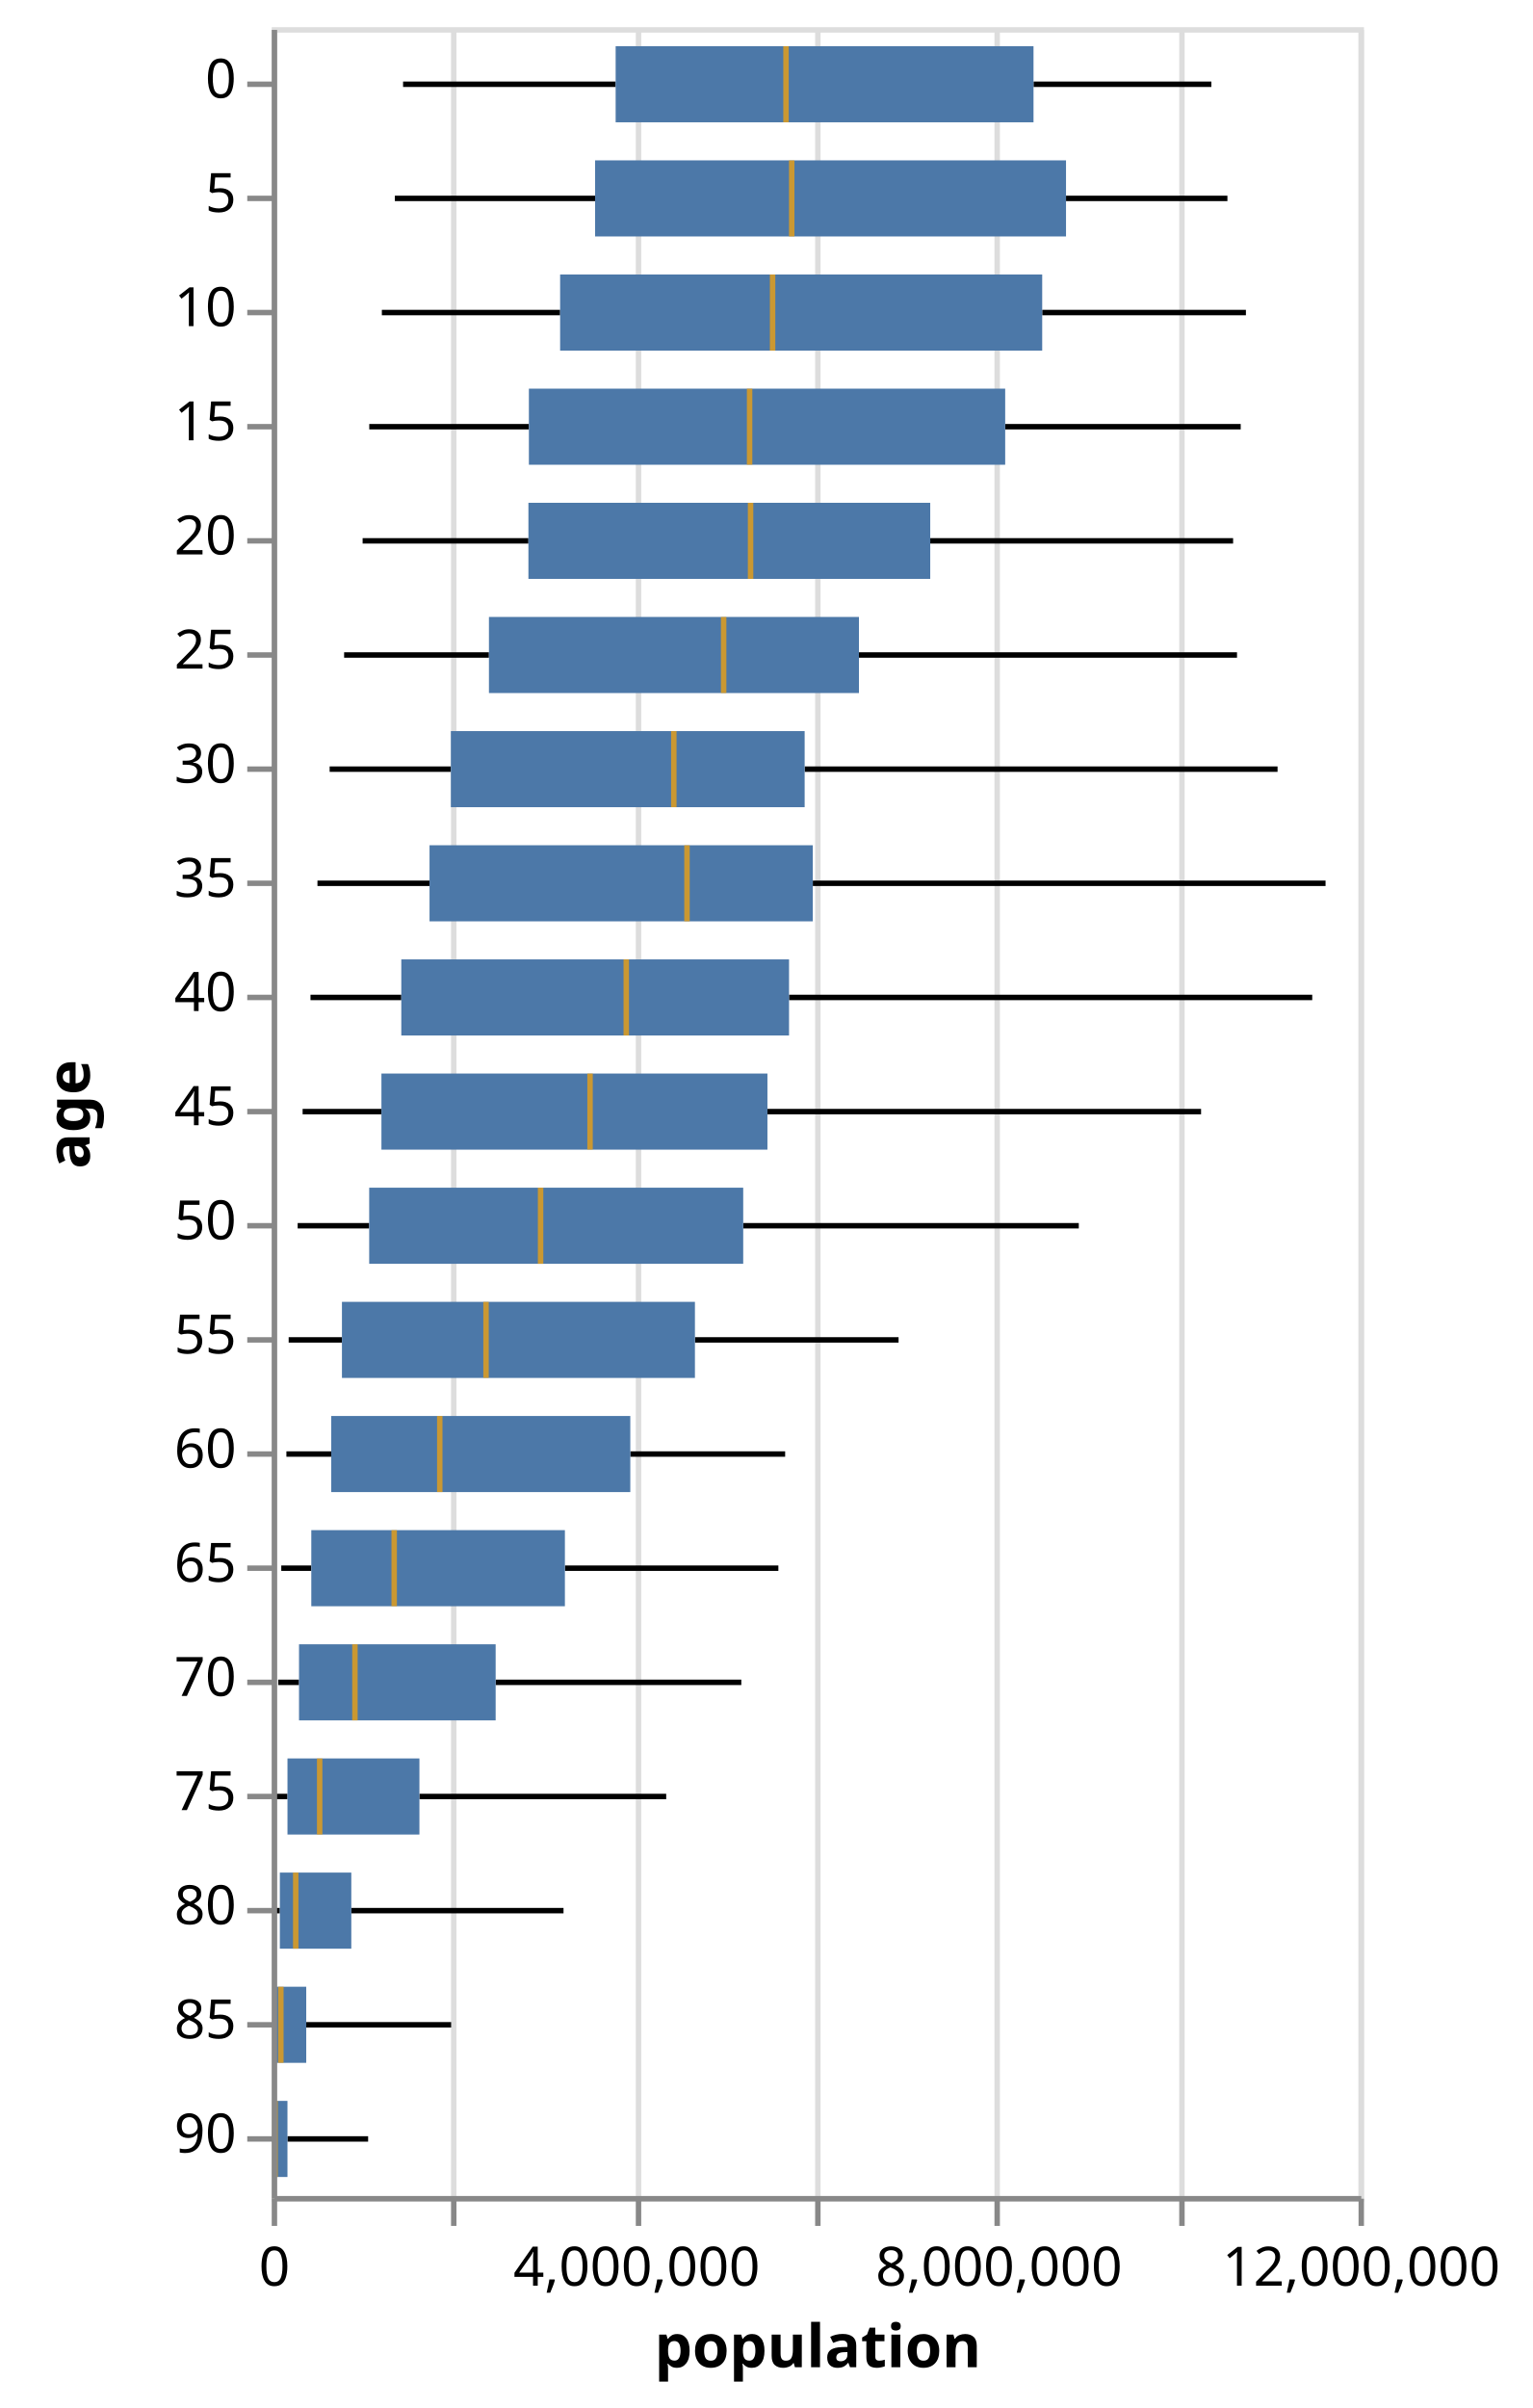
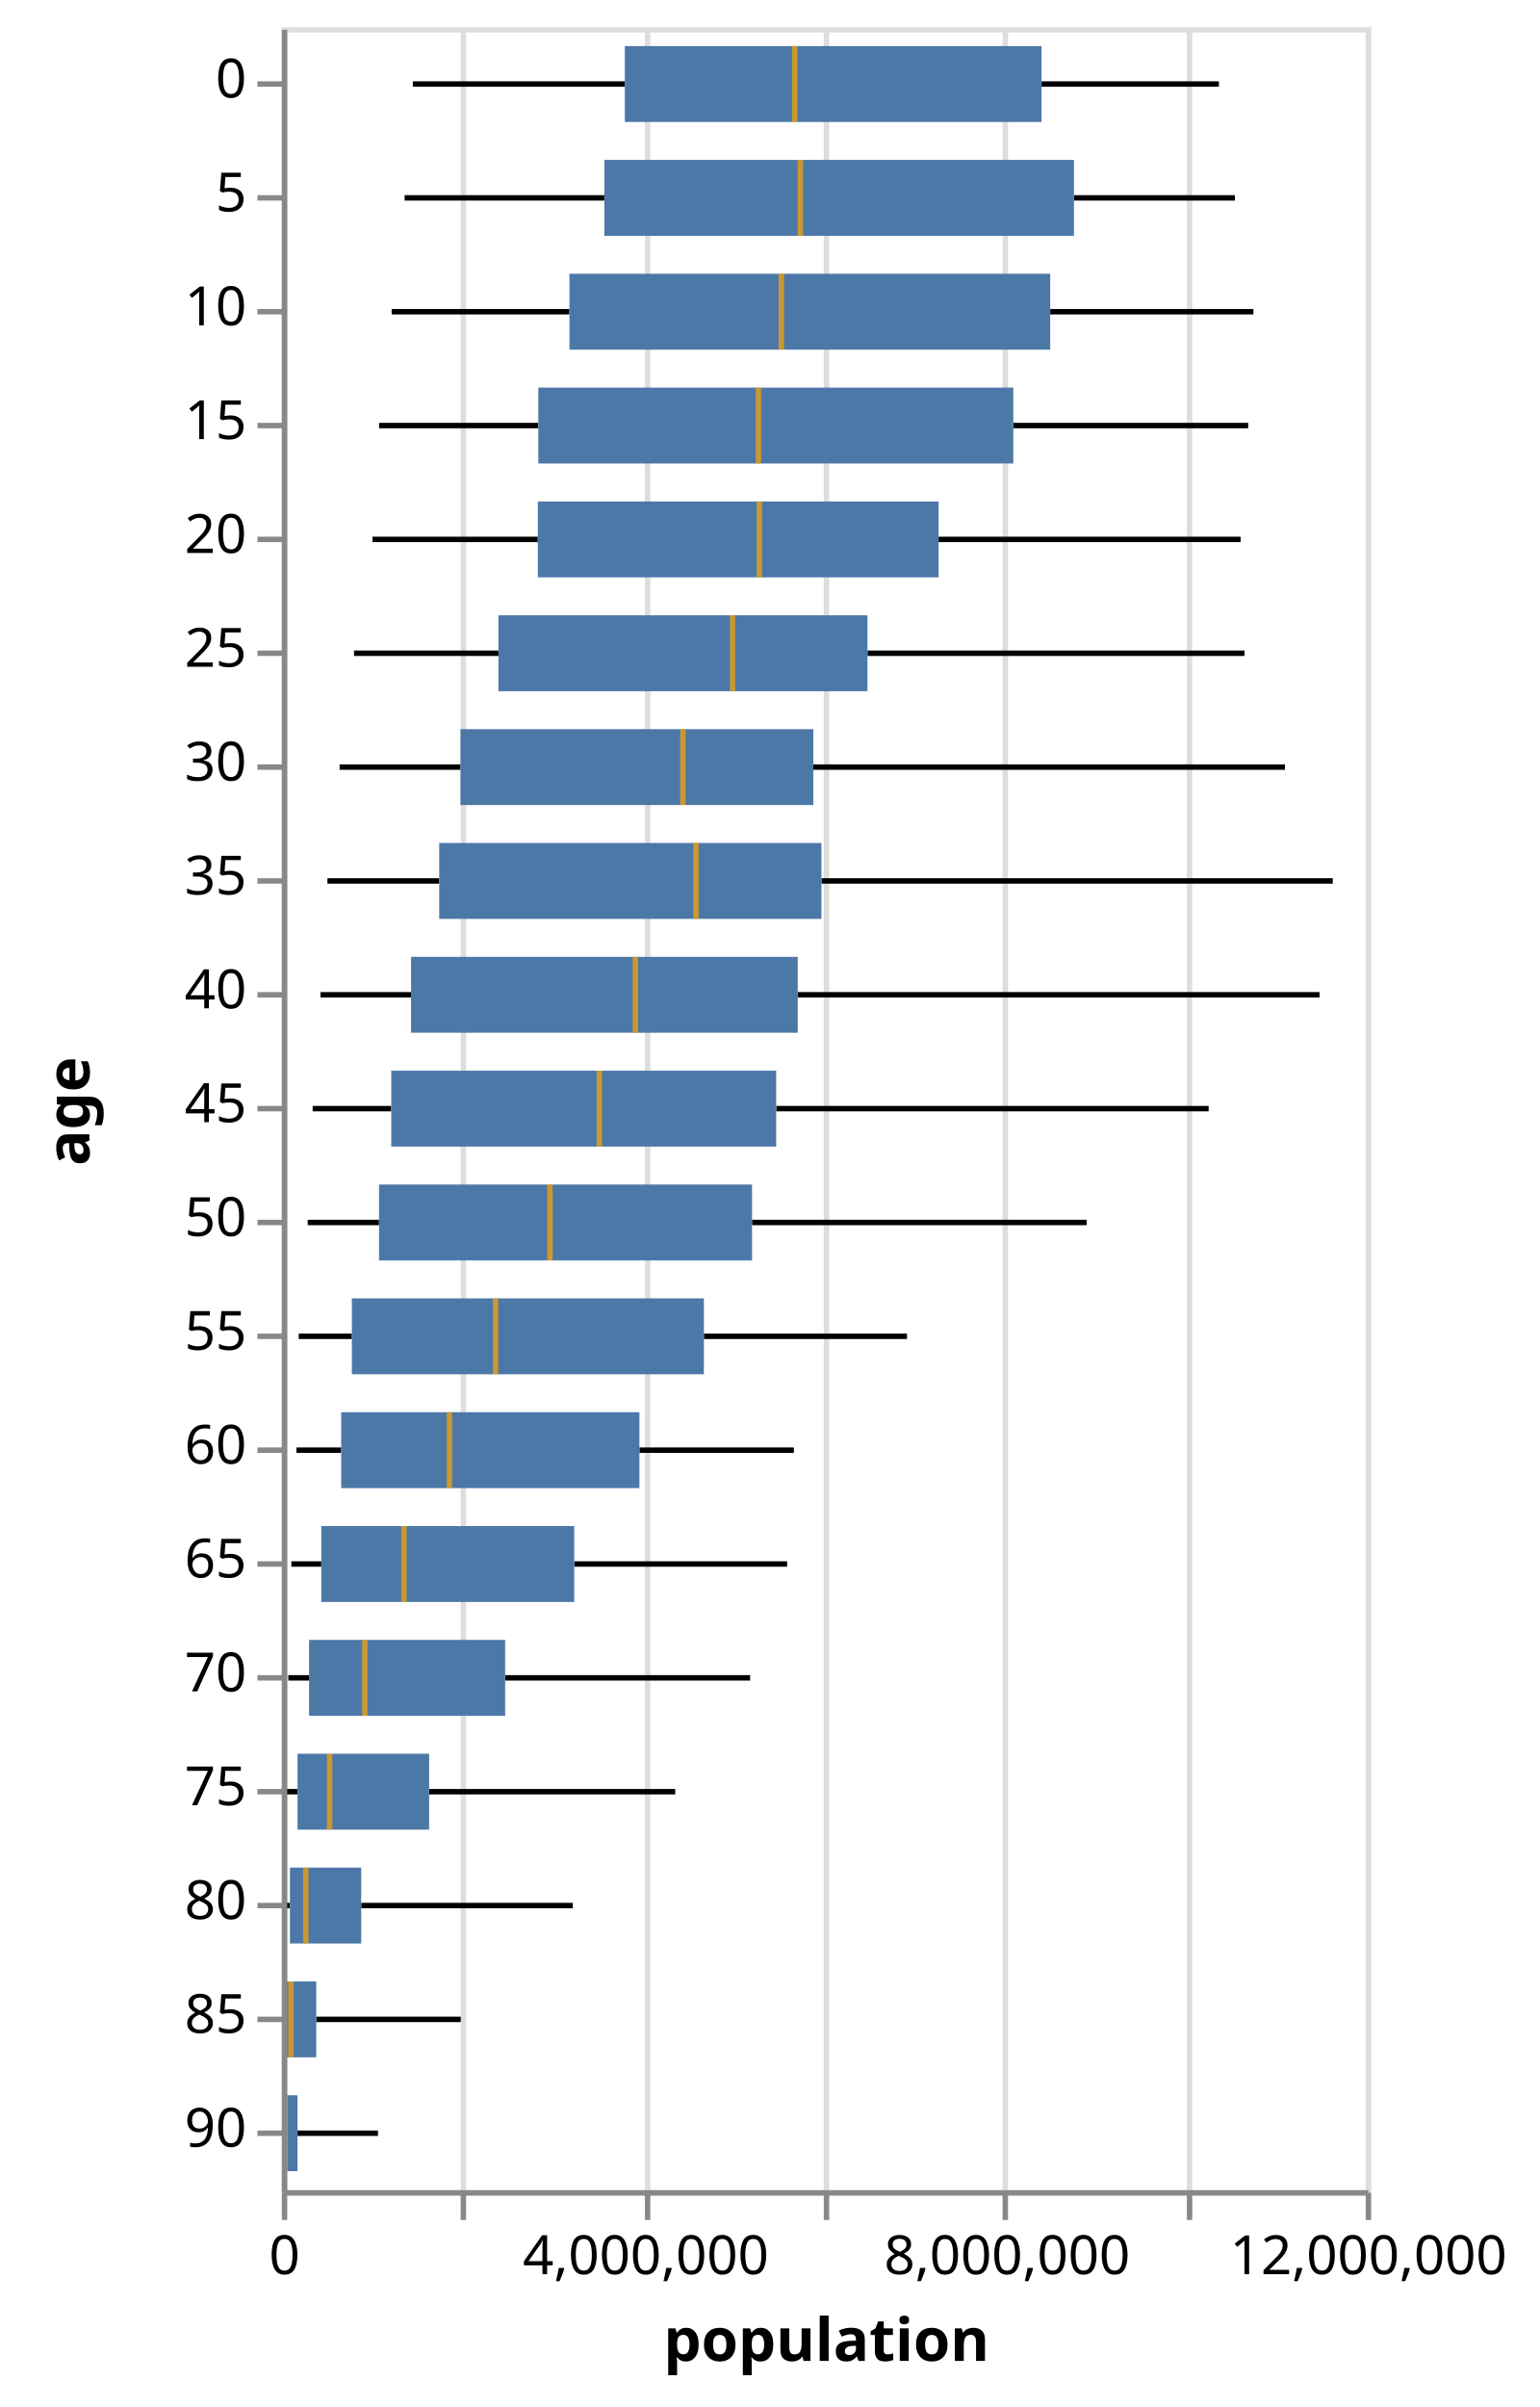
- <svg xmlns="http://www.w3.org/2000/svg" class="marks" width="282" height="443" viewBox="0 0 282 443" version="1.1">
-   <g transform="translate(50,5)">
+ <svg xmlns="http://www.w3.org/2000/svg" class="marks" width="284" height="444" viewBox="0 0 284 444" version="1.1">
+   <g transform="translate(52,5)">
    <g class="mark-group role-frame root">
      <g transform="translate(0,0)">
        <path class="background" d="M0.5,0.5h200v399h-200Z" style="fill: transparent; stroke: #ddd;" />
        <g>
          <g class="mark-group role-axis">
            <g transform="translate(0.5,399.5)">
              <path class="background" d="M0,0h0v0h0Z" style="pointer-events: none; fill: none;" />
              <g>
                <g class="mark-rule role-axis-grid" style="pointer-events: none;">
                  <line transform="translate(0,0)" x2="0" y2="-399" style="fill: none; stroke: #ddd; stroke-width: 1; stroke-dasharray: ; opacity: 1;" />
                  <line transform="translate(33,0)" x2="0" y2="-399" style="fill: none; stroke: #ddd; stroke-width: 1; stroke-dasharray: ; opacity: 1;" />
                  <line transform="translate(67,0)" x2="0" y2="-399" style="fill: none; stroke: #ddd; stroke-width: 1; stroke-dasharray: ; opacity: 1;" />
                  <line transform="translate(100,0)" x2="0" y2="-399" style="fill: none; stroke: #ddd; stroke-width: 1; stroke-dasharray: ; opacity: 1;" />
                  <line transform="translate(133,0)" x2="0" y2="-399" style="fill: none; stroke: #ddd; stroke-width: 1; stroke-dasharray: ; opacity: 1;" />
                  <line transform="translate(167,0)" x2="0" y2="-399" style="fill: none; stroke: #ddd; stroke-width: 1; stroke-dasharray: ; opacity: 1;" />
                  <line transform="translate(200,0)" x2="0" y2="-399" style="fill: none; stroke: #ddd; stroke-width: 1; stroke-dasharray: ; opacity: 1;" />
                </g>
              </g>
            </g>
          </g>
          <g class="mark-rule role-mark layer_0_marks">
            <line transform="translate(24.17293,10.5)" x2="39.119" y2="0" style="fill: none; stroke: black;" />
            <line transform="translate(22.66113,31.5)" x2="36.851" y2="0" style="fill: none; stroke: black;" />
            <line transform="translate(20.26857,52.5)" x2="32.804" y2="0" style="fill: none; stroke: black;" />
            <line transform="translate(17.95222,73.5)" x2="29.374" y2="0" style="fill: none; stroke: black;" />
            <line transform="translate(16.73068,94.5)" x2="30.508" y2="0" style="fill: none; stroke: black;" />
            <line transform="translate(13.3247,115.5)" x2="26.651" y2="0" style="fill: none; stroke: black;" />
            <line transform="translate(10.6606,136.5)" x2="22.308" y2="0" style="fill: none; stroke: black;" />
            <line transform="translate(8.416867,157.5)" x2="20.625" y2="0" style="fill: none; stroke: black;" />
            <line transform="translate(7.136417,178.5)" x2="16.711" y2="0" style="fill: none; stroke: black;" />
            <line transform="translate(5.687567,199.5)" x2="14.504" y2="0" style="fill: none; stroke: black;" />
            <line transform="translate(4.776333,220.5)" x2="13.163" y2="0" style="fill: none; stroke: black;" />
            <line transform="translate(3.120133,241.5)" x2="9.805" y2="0" style="fill: none; stroke: black;" />
            <line transform="translate(2.703933,262.5)" x2="8.248" y2="0" style="fill: none; stroke: black;" />
            <line transform="translate(1.7589,283.5)" x2="5.526" y2="0" style="fill: none; stroke: black;" />
            <line transform="translate(1.196033,304.5)" x2="3.83" y2="0" style="fill: none; stroke: black;" />
            <line transform="translate(0.6704833,325.5)" x2="2.231" y2="0" style="fill: none; stroke: black;" />
            <line transform="translate(0.3824833,346.5)" x2="1.115" y2="0" style="fill: none; stroke: black;" />
            <line transform="translate(0.1364333,367.5)" x2="0.437" y2="0" style="fill: none; stroke: black;" />
            <line transform="translate(0.08765,388.5)" x2="0.166" y2="0" style="fill: none; stroke: black;" />
          </g>
          <g class="mark-rule role-mark layer_1_marks">
            <line transform="translate(140.1874,10.5)" x2="32.729" y2="0" style="fill: none; stroke: black;" />
            <line transform="translate(146.1691,31.5)" x2="29.7" y2="0" style="fill: none; stroke: black;" />
            <line transform="translate(141.7849,52.5)" x2="37.488" y2="0" style="fill: none; stroke: black;" />
            <line transform="translate(134.9745,73.5)" x2="43.34" y2="0" style="fill: none; stroke: black;" />
            <line transform="translate(121.1817,94.5)" x2="55.734" y2="0" style="fill: none; stroke: black;" />
            <line transform="translate(108.0635,115.5)" x2="69.57" y2="0" style="fill: none; stroke: black;" />
            <line transform="translate(98.07073,136.5)" x2="87.025" y2="0" style="fill: none; stroke: black;" />
            <line transform="translate(99.57171,157.5)" x2="94.356" y2="0" style="fill: none; stroke: black;" />
            <line transform="translate(95.19901,178.5)" x2="96.277" y2="0" style="fill: none; stroke: black;" />
            <line transform="translate(91.22392,199.5)" x2="79.797" y2="0" style="fill: none; stroke: black;" />
            <line transform="translate(86.76575,220.5)" x2="61.753" y2="0" style="fill: none; stroke: black;" />
            <line transform="translate(77.88171,241.5)" x2="37.473" y2="0" style="fill: none; stroke: black;" />
            <line transform="translate(65.98653,262.5)" x2="28.496" y2="0" style="fill: none; stroke: black;" />
            <line transform="translate(53.95293,283.5)" x2="39.282" y2="0" style="fill: none; stroke: black;" />
            <line transform="translate(41.20943,304.5)" x2="45.205" y2="0" style="fill: none; stroke: black;" />
            <line transform="translate(27.18076,325.5)" x2="45.413" y2="0" style="fill: none; stroke: black;" />
            <line transform="translate(14.64757,346.5)" x2="39.051" y2="0" style="fill: none; stroke: black;" />
            <line transform="translate(6.353496,367.5)" x2="26.666" y2="0" style="fill: none; stroke: black;" />
            <line transform="translate(2.897,388.5)" x2="14.846" y2="0" style="fill: none; stroke: black;" />
          </g>
          <g class="mark-rect role-mark layer_2_marks">
            <path d="M63.292,3.5h76.895v14h-76.895Z" style="fill: #4c78a8;" />
            <path d="M59.512,24.5h86.657v14h-86.657Z" style="fill: #4c78a8;" />
            <path d="M53.073,45.5h88.712v14h-88.712Z" style="fill: #4c78a8;" />
            <path d="M47.326,66.5h87.648v14h-87.648Z" style="fill: #4c78a8;" />
            <path d="M47.239,87.5h73.943v14h-73.943Z" style="fill: #4c78a8;" />
            <path d="M39.976,108.5h68.088v14h-68.088Z" style="fill: #4c78a8;" />
            <path d="M32.969,129.5h65.102v14h-65.102Z" style="fill: #4c78a8;" />
            <path d="M29.042,150.5h70.53v14h-70.53Z" style="fill: #4c78a8;" />
            <path d="M23.847,171.5h71.352v14h-71.352Z" style="fill: #4c78a8;" />
            <path d="M20.191,192.5h71.032v14h-71.032Z" style="fill: #4c78a8;" />
            <path d="M17.939,213.5h68.826v14h-68.826Z" style="fill: #4c78a8;" />
            <path d="M12.925,234.5h64.956v14h-64.956Z" style="fill: #4c78a8;" />
            <path d="M10.952,255.5h55.035v14h-55.035Z" style="fill: #4c78a8;" />
            <path d="M7.285,276.5h46.668v14h-46.668Z" style="fill: #4c78a8;" />
            <path d="M5.026,297.5h36.183v14h-36.183Z" style="fill: #4c78a8;" />
            <path d="M2.902,318.5h24.279v14h-24.279Z" style="fill: #4c78a8;" />
            <path d="M1.497,339.5h13.15v14h-13.15Z" style="fill: #4c78a8;" />
            <path d="M0.574,360.5h5.78v14h-5.78Z" style="fill: #4c78a8;" />
            <path d="M0.254,381.5h2.643v14h-2.643Z" style="fill: #4c78a8;" />
          </g>
          <g class="mark-rect role-mark layer_3_marks">
            <path d="M94.14,3.5h1v14h-1Z" style="fill: orange; opacity: 0.7;" />
            <path d="M95.191,24.5h1v14h-1Z" style="fill: orange; opacity: 0.7;" />
            <path d="M91.671,45.5h1v14h-1Z" style="fill: orange; opacity: 0.7;" />
            <path d="M87.441,66.5h1v14h-1Z" style="fill: orange; opacity: 0.7;" />
            <path d="M87.62,87.5h1v14h-1Z" style="fill: orange; opacity: 0.7;" />
            <path d="M82.667,108.5h1v14h-1Z" style="fill: orange; opacity: 0.7;" />
            <path d="M73.497,129.5h1v14h-1Z" style="fill: orange; opacity: 0.7;" />
            <path d="M75.919,150.5h1v14h-1Z" style="fill: orange; opacity: 0.7;" />
            <path d="M64.743,171.5h1v14h-1Z" style="fill: orange; opacity: 0.7;" />
            <path d="M58.081,192.5h1v14h-1Z" style="fill: orange; opacity: 0.7;" />
            <path d="M48.977,213.5h1v14h-1Z" style="fill: orange; opacity: 0.7;" />
            <path d="M38.939,234.5h1v14h-1Z" style="fill: orange; opacity: 0.7;" />
            <path d="M30.426,255.5h1v14h-1Z" style="fill: orange; opacity: 0.7;" />
            <path d="M22.038,276.5h1v14h-1Z" style="fill: orange; opacity: 0.7;" />
            <path d="M14.813,297.5h1v14h-1Z" style="fill: orange; opacity: 0.7;" />
            <path d="M8.326,318.5h1v14h-1Z" style="fill: orange; opacity: 0.7;" />
            <path d="M3.919,339.5h1v14h-1Z" style="fill: orange; opacity: 0.7;" />
            <path d="M1.184,360.5h1v14h-1Z" style="fill: orange; opacity: 0.7;" />
            <path d="M0.12,381.5h1v14h-1Z" style="fill: orange; opacity: 0.7;" />
          </g>
          <g class="mark-group role-axis">
            <g transform="translate(0.5,399.5)">
              <path class="background" d="M0,0h0v0h0Z" style="pointer-events: none; fill: none;" />
              <g>
                <g class="mark-rule role-axis-tick" style="pointer-events: none;">
                  <line transform="translate(0,0)" x2="0" y2="5" style="fill: none; stroke: #888; stroke-width: 1; opacity: 1;" />
                  <line transform="translate(33,0)" x2="0" y2="5" style="fill: none; stroke: #888; stroke-width: 1; opacity: 1;" />
                  <line transform="translate(67,0)" x2="0" y2="5" style="fill: none; stroke: #888; stroke-width: 1; opacity: 1;" />
                  <line transform="translate(100,0)" x2="0" y2="5" style="fill: none; stroke: #888; stroke-width: 1; opacity: 1;" />
                  <line transform="translate(133,0)" x2="0" y2="5" style="fill: none; stroke: #888; stroke-width: 1; opacity: 1;" />
                  <line transform="translate(167,0)" x2="0" y2="5" style="fill: none; stroke: #888; stroke-width: 1; opacity: 1;" />
                  <line transform="translate(200,0)" x2="0" y2="5" style="fill: none; stroke: #888; stroke-width: 1; opacity: 1;" />
                </g>
                <g class="mark-text role-axis-label" style="pointer-events: none;">
-                   <text text-anchor="middle" transform="translate(0,16)" style="font: 10px sans-serif; fill: #000; opacity: 1;">0</text>
-                   <text text-anchor="middle" transform="translate(33.33333,16)" style="font: 10px sans-serif; fill: #000; opacity: 0;">2,000,000</text>
-                   <text text-anchor="middle" transform="translate(66.66667,16)" style="font: 10px sans-serif; fill: #000; opacity: 1;">4,000,000</text>
-                   <text text-anchor="middle" transform="translate(100,16)" style="font: 10px sans-serif; fill: #000; opacity: 0;">6,000,000</text>
-                   <text text-anchor="middle" transform="translate(133.3333,16)" style="font: 10px sans-serif; fill: #000; opacity: 1;">8,000,000</text>
-                   <text text-anchor="middle" transform="translate(166.6667,16)" style="font: 10px sans-serif; fill: #000; opacity: 0;">10,000,000</text>
-                   <text text-anchor="middle" transform="translate(200,16)" style="font: 10px sans-serif; fill: #000; opacity: 1;">12,000,000</text>
+                   <text text-anchor="middle" transform="translate(0,15)" style="font: 10px sans-serif; fill: #000; opacity: 1;">0</text>
+                   <text text-anchor="middle" transform="translate(33.33333,15)" style="font: 10px sans-serif; fill: #000; opacity: 0;">2,000,000</text>
+                   <text text-anchor="middle" transform="translate(66.66667,15)" style="font: 10px sans-serif; fill: #000; opacity: 1;">4,000,000</text>
+                   <text text-anchor="middle" transform="translate(100,15)" style="font: 10px sans-serif; fill: #000; opacity: 0;">6,000,000</text>
+                   <text text-anchor="middle" transform="translate(133.3333,15)" style="font: 10px sans-serif; fill: #000; opacity: 1;">8,000,000</text>
+                   <text text-anchor="middle" transform="translate(166.6667,15)" style="font: 10px sans-serif; fill: #000; opacity: 0;">10,000,000</text>
+                   <text text-anchor="middle" transform="translate(200,15)" style="font: 10px sans-serif; fill: #000; opacity: 1;">12,000,000</text>
                </g>
                <g class="mark-rule role-axis-domain" style="pointer-events: none;">
                  <line transform="translate(0,0)" x2="200" y2="0" style="fill: none; stroke: #888; stroke-width: 1; opacity: 1;" />
                </g>
                <g class="mark-text role-axis-title" style="pointer-events: none;">
                  <text text-anchor="middle" transform="translate(100,31)" style="font: bold 11px sans-serif; fill: #000; opacity: 1;">population</text>
                </g>
              </g>
            </g>
          </g>
          <g class="mark-group role-axis">
            <g transform="translate(0.5,0.5)">
              <path class="background" d="M0,0h0v0h0Z" style="pointer-events: none; fill: none;" />
              <g>
                <g class="mark-rule role-axis-tick" style="pointer-events: none;">
                  <line transform="translate(0,10)" x2="-5" y2="0" style="fill: none; stroke: #888; stroke-width: 1; opacity: 1;" />
                  <line transform="translate(0,31)" x2="-5" y2="0" style="fill: none; stroke: #888; stroke-width: 1; opacity: 1;" />
                  <line transform="translate(0,52)" x2="-5" y2="0" style="fill: none; stroke: #888; stroke-width: 1; opacity: 1;" />
                  <line transform="translate(0,73)" x2="-5" y2="0" style="fill: none; stroke: #888; stroke-width: 1; opacity: 1;" />
                  <line transform="translate(0,94)" x2="-5" y2="0" style="fill: none; stroke: #888; stroke-width: 1; opacity: 1;" />
                  <line transform="translate(0,115)" x2="-5" y2="0" style="fill: none; stroke: #888; stroke-width: 1; opacity: 1;" />
                  <line transform="translate(0,136)" x2="-5" y2="0" style="fill: none; stroke: #888; stroke-width: 1; opacity: 1;" />
                  <line transform="translate(0,157)" x2="-5" y2="0" style="fill: none; stroke: #888; stroke-width: 1; opacity: 1;" />
                  <line transform="translate(0,178)" x2="-5" y2="0" style="fill: none; stroke: #888; stroke-width: 1; opacity: 1;" />
                  <line transform="translate(0,199)" x2="-5" y2="0" style="fill: none; stroke: #888; stroke-width: 1; opacity: 1;" />
                  <line transform="translate(0,220)" x2="-5" y2="0" style="fill: none; stroke: #888; stroke-width: 1; opacity: 1;" />
                  <line transform="translate(0,241)" x2="-5" y2="0" style="fill: none; stroke: #888; stroke-width: 1; opacity: 1;" />
                  <line transform="translate(0,262)" x2="-5" y2="0" style="fill: none; stroke: #888; stroke-width: 1; opacity: 1;" />
                  <line transform="translate(0,283)" x2="-5" y2="0" style="fill: none; stroke: #888; stroke-width: 1; opacity: 1;" />
                  <line transform="translate(0,304)" x2="-5" y2="0" style="fill: none; stroke: #888; stroke-width: 1; opacity: 1;" />
                  <line transform="translate(0,325)" x2="-5" y2="0" style="fill: none; stroke: #888; stroke-width: 1; opacity: 1;" />
                  <line transform="translate(0,346)" x2="-5" y2="0" style="fill: none; stroke: #888; stroke-width: 1; opacity: 1;" />
                  <line transform="translate(0,367)" x2="-5" y2="0" style="fill: none; stroke: #888; stroke-width: 1; opacity: 1;" />
                  <line transform="translate(0,388)" x2="-5" y2="0" style="fill: none; stroke: #888; stroke-width: 1; opacity: 1;" />
                </g>
                <g class="mark-text role-axis-label" style="pointer-events: none;">
                  <text text-anchor="end" transform="translate(-7,12.5)" style="font: 10px sans-serif; fill: #000; opacity: 1;">0</text>
                  <text text-anchor="end" transform="translate(-7,33.5)" style="font: 10px sans-serif; fill: #000; opacity: 1;">5</text>
                  <text text-anchor="end" transform="translate(-7,54.5)" style="font: 10px sans-serif; fill: #000; opacity: 1;">10</text>
                  <text text-anchor="end" transform="translate(-7,75.5)" style="font: 10px sans-serif; fill: #000; opacity: 1;">15</text>
                  <text text-anchor="end" transform="translate(-7,96.5)" style="font: 10px sans-serif; fill: #000; opacity: 1;">20</text>
                  <text text-anchor="end" transform="translate(-7,117.5)" style="font: 10px sans-serif; fill: #000; opacity: 1;">25</text>
                  <text text-anchor="end" transform="translate(-7,138.5)" style="font: 10px sans-serif; fill: #000; opacity: 1;">30</text>
                  <text text-anchor="end" transform="translate(-7,159.5)" style="font: 10px sans-serif; fill: #000; opacity: 1;">35</text>
                  <text text-anchor="end" transform="translate(-7,180.5)" style="font: 10px sans-serif; fill: #000; opacity: 1;">40</text>
                  <text text-anchor="end" transform="translate(-7,201.5)" style="font: 10px sans-serif; fill: #000; opacity: 1;">45</text>
                  <text text-anchor="end" transform="translate(-7,222.5)" style="font: 10px sans-serif; fill: #000; opacity: 1;">50</text>
                  <text text-anchor="end" transform="translate(-7,243.5)" style="font: 10px sans-serif; fill: #000; opacity: 1;">55</text>
                  <text text-anchor="end" transform="translate(-7,264.5)" style="font: 10px sans-serif; fill: #000; opacity: 1;">60</text>
                  <text text-anchor="end" transform="translate(-7,285.5)" style="font: 10px sans-serif; fill: #000; opacity: 1;">65</text>
                  <text text-anchor="end" transform="translate(-7,306.5)" style="font: 10px sans-serif; fill: #000; opacity: 1;">70</text>
                  <text text-anchor="end" transform="translate(-7,327.5)" style="font: 10px sans-serif; fill: #000; opacity: 1;">75</text>
                  <text text-anchor="end" transform="translate(-7,348.5)" style="font: 10px sans-serif; fill: #000; opacity: 1;">80</text>
                  <text text-anchor="end" transform="translate(-7,369.5)" style="font: 10px sans-serif; fill: #000; opacity: 1;">85</text>
                  <text text-anchor="end" transform="translate(-7,390.5)" style="font: 10px sans-serif; fill: #000; opacity: 1;">90</text>
                </g>
                <g class="mark-rule role-axis-domain" style="pointer-events: none;">
                  <line transform="translate(0,0)" x2="0" y2="399" style="fill: none; stroke: #888; stroke-width: 1; opacity: 1;" />
                </g>
                <g class="mark-text role-axis-title" style="pointer-events: none;">
-                   <text text-anchor="middle" transform="translate(-32,199.5) rotate(-90) translate(0,-2)" style="font: bold 11px sans-serif; fill: #000; opacity: 1;">age</text>
+                   <text text-anchor="middle" transform="translate(-34,199.5) rotate(-90) translate(0,-2)" style="font: bold 11px sans-serif; fill: #000; opacity: 1;">age</text>
                </g>
              </g>
            </g>
          </g>
        </g>
      </g>
    </g>
  </g>
</svg>
